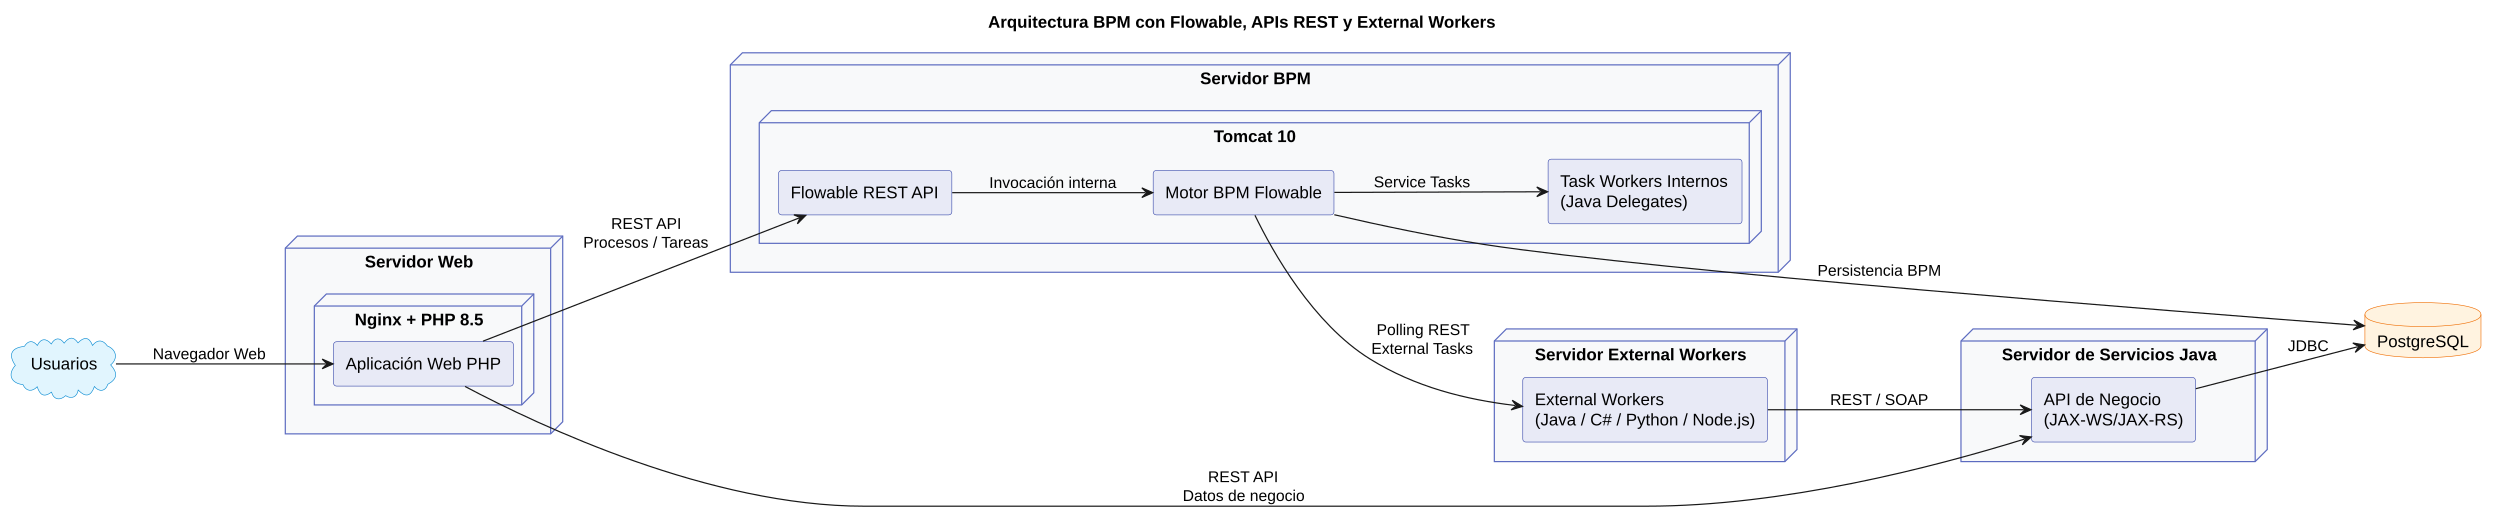
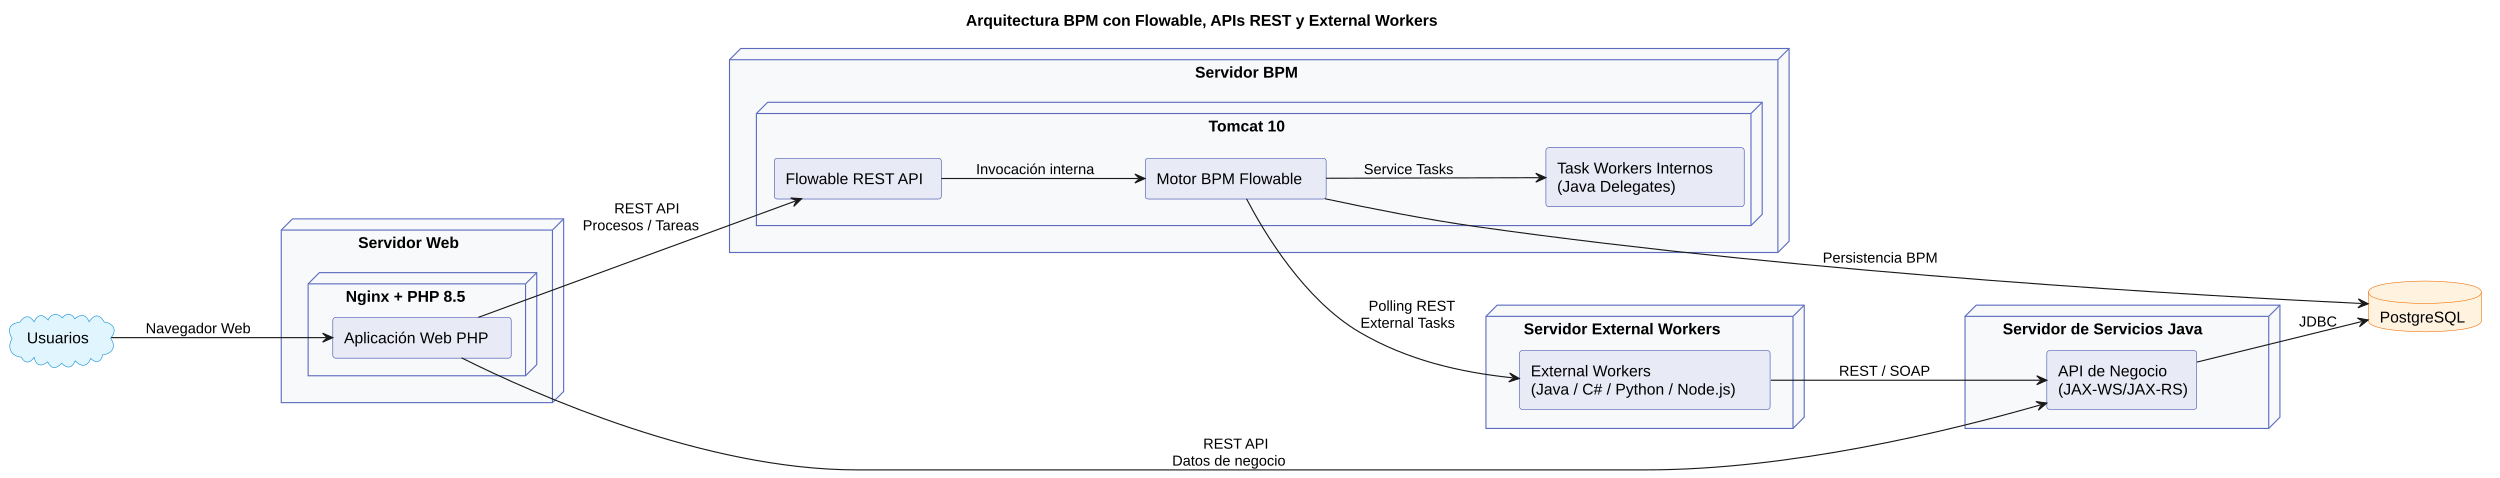
- <svg xmlns="http://www.w3.org/2000/svg" contentStyleType="text/css" data-diagram-type="DESCRIPTION" height="511.2px" preserveAspectRatio="none" style="width:2488px;height:511px;background:#FFFFFF;" version="1.1" viewBox="0 0 2488 511" width="2488.8px" zoomAndPan="magnify">
+ <svg xmlns="http://www.w3.org/2000/svg" contentStyleType="text/css" data-diagram-type="DESCRIPTION" height="511.2px" preserveAspectRatio="none" style="width:2677px;height:511px;background:#FFFFFF;" version="1.1" viewBox="0 0 2677 511" width="2677.2px" zoomAndPan="magnify">
  <defs />
  <g>
    <g class="title" data-source-line="4">
-       <text fill="#000000" font-family="Arial" font-size="16.8" font-weight="bold" lengthAdjust="spacing" textLength="505.997" x="983.335" y="27.607">Arquitectura BPM con Flowable, APIs REST y External Workers</text>
+       <text fill="#000000" font-family="Arial" font-size="16.8" font-weight="bold" lengthAdjust="spacing" textLength="592.085" x="1034.286" y="27.594">Arquitectura BPM con Flowable, APIs REST y External Workers</text>
    </g>
    <g class="cluster" data-qualified-name="PHPServer" data-source-line="34" id="ent0003">
-       <polygon fill="#F8F9FA" points="283.931,246.96,295.931,234.96,560.015,234.96,560.015,419.76,548.015,431.76,283.931,431.76,283.931,246.96" style="stroke:#5C6BC0;stroke-width:1.2;" />
-       <line style="stroke:#5C6BC0;stroke-width:1.2;" x1="548.015" x2="560.015" y1="246.96" y2="234.96" />
-       <line style="stroke:#5C6BC0;stroke-width:1.2;" x1="283.931" x2="548.015" y1="246.96" y2="246.96" />
-       <line style="stroke:#5C6BC0;stroke-width:1.2;" x1="548.015" x2="548.015" y1="246.96" y2="431.76" />
-       <text fill="#000000" font-family="Arial" font-size="16.8" font-weight="bold" lengthAdjust="spacing" textLength="108.292" x="363.026" y="266.167">Servidor Web</text>
+       <polygon fill="#F8F9FA" points="301.153,246.356,313.153,234.356,603.553,234.356,603.553,419.156,591.553,431.156,301.153,431.156,301.153,246.356" style="stroke:#5C6BC0;stroke-width:1.2;" />
+       <line style="stroke:#5C6BC0;stroke-width:1.2;" x1="591.553" x2="603.553" y1="246.356" y2="234.356" />
+       <line style="stroke:#5C6BC0;stroke-width:1.2;" x1="301.153" x2="591.553" y1="246.356" y2="246.356" />
+       <line style="stroke:#5C6BC0;stroke-width:1.2;" x1="591.553" x2="591.553" y1="246.356" y2="431.156" />
+       <text fill="#000000" font-family="Arial" font-size="16.8" font-weight="bold" lengthAdjust="spacing" textLength="128.141" x="383.483" y="265.55">Servidor Web</text>
    </g>
    <g class="cluster" data-qualified-name="PHPServer.Nginx . PHP 8.5" data-source-line="36" id="ent0004">
-       <polygon fill="#F8F9FA" points="312.815,304.56,324.815,292.56,531.215,292.56,531.215,390.96,519.215,402.96,312.815,402.96,312.815,304.56" style="stroke:#5C6BC0;stroke-width:1.2;" />
-       <line style="stroke:#5C6BC0;stroke-width:1.2;" x1="519.215" x2="531.215" y1="304.56" y2="292.56" />
-       <line style="stroke:#5C6BC0;stroke-width:1.2;" x1="312.815" x2="519.215" y1="304.56" y2="304.56" />
-       <line style="stroke:#5C6BC0;stroke-width:1.2;" x1="519.215" x2="519.215" y1="304.56" y2="402.96" />
-       <text fill="#000000" font-family="Arial" font-size="16.8" font-weight="bold" lengthAdjust="spacing" textLength="128.385" x="353.022" y="323.767">Nginx + PHP 8.5</text>
+       <polygon fill="#F8F9FA" points="329.953,303.956,341.953,291.956,574.753,291.956,574.753,390.356,562.753,402.356,329.953,402.356,329.953,303.956" style="stroke:#5C6BC0;stroke-width:1.2;" />
+       <line style="stroke:#5C6BC0;stroke-width:1.2;" x1="562.753" x2="574.753" y1="303.956" y2="291.956" />
+       <line style="stroke:#5C6BC0;stroke-width:1.2;" x1="329.953" x2="562.753" y1="303.956" y2="303.956" />
+       <line style="stroke:#5C6BC0;stroke-width:1.2;" x1="562.753" x2="562.753" y1="303.956" y2="402.356" />
+       <text fill="#000000" font-family="Arial" font-size="16.8" font-weight="bold" lengthAdjust="spacing" textLength="154.711" x="370.198" y="323.15">Nginx + PHP 8.5</text>
    </g>
    <g class="cluster" data-qualified-name="BPMServer" data-source-line="43" id="ent0006">
-       <polygon fill="#F8F9FA" points="726.815,64.56,738.815,52.56,1781.651,52.56,1781.651,258.96,1769.651,270.96,726.815,270.96,726.815,64.56" style="stroke:#5C6BC0;stroke-width:1.2;" />
-       <line style="stroke:#5C6BC0;stroke-width:1.2;" x1="1769.651" x2="1781.651" y1="64.56" y2="52.56" />
-       <line style="stroke:#5C6BC0;stroke-width:1.2;" x1="726.815" x2="1769.651" y1="64.56" y2="64.56" />
-       <line style="stroke:#5C6BC0;stroke-width:1.2;" x1="1769.651" x2="1769.651" y1="64.56" y2="270.96" />
-       <text fill="#000000" font-family="Arial" font-size="16.8" font-weight="bold" lengthAdjust="spacing" textLength="110.157" x="1194.354" y="83.767">Servidor BPM</text>
+       <polygon fill="#F8F9FA" points="781.153,63.956,793.153,51.956,1915.753,51.956,1915.753,258.356,1903.753,270.356,781.153,270.356,781.153,63.956" style="stroke:#5C6BC0;stroke-width:1.2;" />
+       <line style="stroke:#5C6BC0;stroke-width:1.2;" x1="1903.753" x2="1915.753" y1="63.956" y2="51.956" />
+       <line style="stroke:#5C6BC0;stroke-width:1.2;" x1="781.153" x2="1903.753" y1="63.956" y2="63.956" />
+       <line style="stroke:#5C6BC0;stroke-width:1.2;" x1="1903.753" x2="1903.753" y1="63.956" y2="270.356" />
+       <text fill="#000000" font-family="Arial" font-size="16.8" font-weight="bold" lengthAdjust="spacing" textLength="128.026" x="1279.64" y="83.15">Servidor BPM</text>
    </g>
    <g class="cluster" data-qualified-name="BPMServer.Tomcat" data-source-line="45" id="ent0007">
-       <polygon fill="#F8F9FA" points="755.615,122.16,767.615,110.16,1752.851,110.16,1752.851,230.16,1740.851,242.16,755.615,242.16,755.615,122.16" style="stroke:#5C6BC0;stroke-width:1.2;" />
-       <line style="stroke:#5C6BC0;stroke-width:1.2;" x1="1740.851" x2="1752.851" y1="122.16" y2="110.16" />
-       <line style="stroke:#5C6BC0;stroke-width:1.2;" x1="755.615" x2="1740.851" y1="122.16" y2="122.16" />
-       <line style="stroke:#5C6BC0;stroke-width:1.2;" x1="1740.851" x2="1740.851" y1="122.16" y2="242.16" />
-       <text fill="#000000" font-family="Arial" font-size="16.8" font-weight="bold" lengthAdjust="spacing" textLength="83.093" x="1207.886" y="141.367">Tomcat 10</text>
+       <polygon fill="#F8F9FA" points="809.953,121.556,821.953,109.556,1886.953,109.556,1886.953,229.556,1874.953,241.556,809.953,241.556,809.953,121.556" style="stroke:#5C6BC0;stroke-width:1.2;" />
+       <line style="stroke:#5C6BC0;stroke-width:1.2;" x1="1874.953" x2="1886.953" y1="121.556" y2="109.556" />
+       <line style="stroke:#5C6BC0;stroke-width:1.2;" x1="809.953" x2="1874.953" y1="121.556" y2="121.556" />
+       <line style="stroke:#5C6BC0;stroke-width:1.2;" x1="1874.953" x2="1874.953" y1="121.556" y2="241.556" />
+       <text fill="#000000" font-family="Arial" font-size="16.8" font-weight="bold" lengthAdjust="spacing" textLength="99.061" x="1294.123" y="140.75">Tomcat 10</text>
    </g>
    <g class="cluster" data-qualified-name="JavaServer" data-source-line="56" id="ent0011">
-       <polygon fill="#F8F9FA" points="1951.559,339.36,1963.559,327.36,2256.359,327.36,2256.359,447.36,2244.359,459.36,1951.559,459.36,1951.559,339.36" style="stroke:#5C6BC0;stroke-width:1.2;" />
-       <line style="stroke:#5C6BC0;stroke-width:1.2;" x1="2244.359" x2="2256.359" y1="339.36" y2="327.36" />
-       <line style="stroke:#5C6BC0;stroke-width:1.2;" x1="1951.559" x2="2244.359" y1="339.36" y2="339.36" />
-       <line style="stroke:#5C6BC0;stroke-width:1.2;" x1="2244.359" x2="2244.359" y1="339.36" y2="459.36" />
-       <text fill="#000000" font-family="Arial" font-size="16.8" font-weight="bold" lengthAdjust="spacing" textLength="213.846" x="1992.235" y="358.567">Servidor de Servicios Java</text>
+       <polygon fill="#F8F9FA" points="2104.153,338.756,2116.153,326.756,2441.353,326.756,2441.353,446.756,2429.353,458.756,2104.153,458.756,2104.153,338.756" style="stroke:#5C6BC0;stroke-width:1.2;" />
+       <line style="stroke:#5C6BC0;stroke-width:1.2;" x1="2429.353" x2="2441.353" y1="338.756" y2="326.756" />
+       <line style="stroke:#5C6BC0;stroke-width:1.2;" x1="2104.153" x2="2429.353" y1="338.756" y2="338.756" />
+       <line style="stroke:#5C6BC0;stroke-width:1.2;" x1="2429.353" x2="2429.353" y1="338.756" y2="458.756" />
+       <text fill="#000000" font-family="Arial" font-size="16.8" font-weight="bold" lengthAdjust="spacing" textLength="246.93" x="2144.488" y="357.95">Servidor de Servicios Java</text>
    </g>
    <g class="cluster" data-qualified-name="WorkerServer" data-source-line="61" id="ent0013">
-       <polygon fill="#F8F9FA" points="1487.159,339.36,1499.159,327.36,1788.359,327.36,1788.359,447.36,1776.359,459.36,1487.159,459.36,1487.159,339.36" style="stroke:#5C6BC0;stroke-width:1.2;" />
-       <line style="stroke:#5C6BC0;stroke-width:1.2;" x1="1776.359" x2="1788.359" y1="339.36" y2="327.36" />
-       <line style="stroke:#5C6BC0;stroke-width:1.2;" x1="1487.159" x2="1776.359" y1="339.36" y2="339.36" />
-       <line style="stroke:#5C6BC0;stroke-width:1.2;" x1="1776.359" x2="1776.359" y1="339.36" y2="459.36" />
-       <text fill="#000000" font-family="Arial" font-size="16.8" font-weight="bold" lengthAdjust="spacing" textLength="211.007" x="1527.455" y="358.567">Servidor External Workers</text>
+       <polygon fill="#F8F9FA" points="1591.153,338.756,1603.153,326.756,1931.953,326.756,1931.953,446.756,1919.953,458.756,1591.153,458.756,1591.153,338.756" style="stroke:#5C6BC0;stroke-width:1.2;" />
+       <line style="stroke:#5C6BC0;stroke-width:1.2;" x1="1919.953" x2="1931.953" y1="338.756" y2="326.756" />
+       <line style="stroke:#5C6BC0;stroke-width:1.2;" x1="1591.153" x2="1919.953" y1="338.756" y2="338.756" />
+       <line style="stroke:#5C6BC0;stroke-width:1.2;" x1="1919.953" x2="1919.953" y1="338.756" y2="458.756" />
+       <text fill="#000000" font-family="Arial" font-size="16.8" font-weight="bold" lengthAdjust="spacing" textLength="250.327" x="1631.59" y="357.95">Servidor External Workers</text>
    </g>
    <g class="entity" data-qualified-name="PHPServer.Nginx . PHP 8.5.PHPApp" data-source-line="38" id="ent0005">
-       <rect fill="#E8EAF6" height="44.16" rx="3" ry="3" style="stroke:#3949AB;stroke-width:0.6;" width="178.979" x="331.931" y="340.08" />
-       <text fill="#000000" font-family="Arial" font-size="16.8" lengthAdjust="spacing" textLength="154.979" x="343.931" y="367.687">Aplicación Web PHP</text>
+       <rect fill="#E8EAF6" height="43.556" rx="3" ry="3" style="stroke:#3949AB;stroke-width:0.6;" width="191.04" x="356.353" y="339.956" />
+       <text fill="#000000" font-family="Arial" font-size="16.8" lengthAdjust="spacing" textLength="167.04" x="368.353" y="367.55">Aplicación Web PHP</text>
    </g>
    <g class="entity" data-qualified-name="BPMServer.Tomcat.FlowableAPI" data-source-line="47" id="ent0008">
-       <rect fill="#E8EAF6" height="44.16" rx="3" ry="3" style="stroke:#3949AB;stroke-width:0.6;" width="172.444" x="774.815" y="169.68" />
-       <text fill="#000000" font-family="Arial" font-size="16.8" lengthAdjust="spacing" textLength="148.444" x="786.815" y="197.287">Flowable REST API</text>
+       <rect fill="#E8EAF6" height="43.556" rx="3" ry="3" style="stroke:#3949AB;stroke-width:0.6;" width="178.785" x="829.153" y="169.556" />
+       <text fill="#000000" font-family="Arial" font-size="16.8" lengthAdjust="spacing" textLength="154.785" x="841.153" y="197.15">Flowable REST API</text>
    </g>
    <g class="entity" data-qualified-name="BPMServer.Tomcat.Engine" data-source-line="49" id="ent0009">
-       <rect fill="#E8EAF6" height="44.16" rx="3" ry="3" style="stroke:#3949AB;stroke-width:0.6;" width="179.903" x="1147.655" y="169.68" />
-       <text fill="#000000" font-family="Arial" font-size="16.8" lengthAdjust="spacing" textLength="155.903" x="1159.655" y="197.287">Motor BPM Flowable</text>
+       <rect fill="#E8EAF6" height="43.556" rx="3" ry="3" style="stroke:#3949AB;stroke-width:0.6;" width="193.69" x="1226.353" y="169.556" />
+       <text fill="#000000" font-family="Arial" font-size="16.8" lengthAdjust="spacing" textLength="169.69" x="1238.353" y="197.15">Motor BPM Flowable</text>
    </g>
    <g class="entity" data-qualified-name="BPMServer.Tomcat.InternalWorkers" data-source-line="51" id="ent0010">
-       <rect fill="#E8EAF6" height="64.32" rx="3" ry="3" style="stroke:#3949AB;stroke-width:0.6;" width="192.974" x="1540.679" y="158.4" />
-       <text fill="#000000" font-family="Arial" font-size="16.8" lengthAdjust="spacing" textLength="168.974" x="1552.679" y="186.007">Task Workers Internos</text>
-       <text fill="#000000" font-family="Arial" font-size="16.8" lengthAdjust="spacing" textLength="126.974" x="1552.679" y="206.167">(Java Delegates)</text>
+       <rect fill="#E8EAF6" height="63.112" rx="3" ry="3" style="stroke:#3949AB;stroke-width:0.6;" width="212.352" x="1655.353" y="158.156" />
+       <text fill="#000000" font-family="Arial" font-size="16.8" lengthAdjust="spacing" textLength="188.352" x="1667.353" y="185.75">Task Workers Internos</text>
+       <text fill="#000000" font-family="Arial" font-size="16.8" lengthAdjust="spacing" textLength="138.846" x="1667.353" y="205.307">(Java Delegates)</text>
    </g>
    <g class="entity" data-qualified-name="JavaServer.JavaAPI" data-source-line="58" id="ent0012">
-       <rect fill="#E8EAF6" height="64.32" rx="3" ry="3" style="stroke:#3949AB;stroke-width:0.6;" width="163.07" x="2021.831" y="375.6" />
-       <text fill="#000000" font-family="Arial" font-size="16.8" lengthAdjust="spacing" textLength="116.726" x="2033.831" y="403.207">API de Negocio</text>
-       <text fill="#000000" font-family="Arial" font-size="16.8" lengthAdjust="spacing" textLength="139.07" x="2033.831" y="423.367">(JAX-WS/JAX-RS)</text>
+       <rect fill="#E8EAF6" height="63.112" rx="3" ry="3" style="stroke:#3949AB;stroke-width:0.6;" width="160.418" x="2191.753" y="375.356" />
+       <text fill="#000000" font-family="Arial" font-size="16.8" lengthAdjust="spacing" textLength="126.287" x="2203.753" y="402.95">API de Negocio</text>
+       <text fill="#000000" font-family="Arial" font-size="16.8" lengthAdjust="spacing" textLength="136.418" x="2203.753" y="422.507">(JAX-WS/JAX-RS)</text>
    </g>
    <g class="entity" data-qualified-name="WorkerServer.ExternalWorkers" data-source-line="63" id="ent0014">
-       <rect fill="#E8EAF6" height="64.32" rx="3" ry="3" style="stroke:#3949AB;stroke-width:0.6;" width="243.424" x="1515.455" y="375.6" />
-       <text fill="#000000" font-family="Arial" font-size="16.8" lengthAdjust="spacing" textLength="128.822" x="1527.455" y="403.207">External Workers</text>
-       <text fill="#000000" font-family="Arial" font-size="16.8" lengthAdjust="spacing" textLength="219.424" x="1527.455" y="423.367">(Java / C# / Python / Node.js)</text>
+       <rect fill="#E8EAF6" height="63.112" rx="3" ry="3" style="stroke:#3949AB;stroke-width:0.6;" width="268.264" x="1627.153" y="375.356" />
+       <text fill="#000000" font-family="Arial" font-size="16.8" lengthAdjust="spacing" textLength="144.859" x="1639.153" y="402.95">External Workers</text>
+       <text fill="#000000" font-family="Arial" font-size="16.8" lengthAdjust="spacing" textLength="244.264" x="1639.153" y="422.507">(Java / C# / Python / Node.js)</text>
    </g>
    <g class="entity" data-qualified-name="Users" data-source-line="31" id="ent0002">
-       <path d="M24.265,344.737 C27.941,338.749 32.611,338.431 37.142,343.765 C40.833,336.419 46.002,336.534 51.053,342.325 C54.516,335.995 59.589,335.425 63.849,341.503 C68.306,335.644 72.894,334.334 77.638,341.192 C83.65,334.936 88.686,335.12 92.057,343.75 C96.889,337.601 102.432,337.929 106.818,344.276 C115.753,347.762 117.846,356.735 110.131,363.143 C117.222,370.929 117.048,377.124 107.316,382.457 C105.002,389.789 98.42,390.284 93.953,384.683 C90.465,394.545 85.145,395.795 77.837,388.212 C76.751,395.021 71.174,397.639 65.341,393.764 C59.858,398.751 53.571,398.096 51.251,390.282 C43.469,396.02 39.636,392.872 37.029,384.91 C32.014,390.206 25.985,389.641 22.814,382.758 C11.071,381.51 7.2,372.701 15.274,363.639 C7.769,352.765 11.487,345.963 24.265,344.737" fill="#E1F5FE" style="stroke:#0288D1;stroke-width:0.6;" />
-       <text fill="#000000" font-family="Arial" font-size="16.8" lengthAdjust="spacing" textLength="66.276" x="30.539" y="367.687">Usuarios</text>
+       <path d="M21.228,344.963 C26.086,337.908 31.231,336.815 36.517,344.521 C40.69,336.164 45.56,335.923 51.523,342.752 C54.312,335.503 62.01,334.848 66.795,340.364 C70.537,335.13 77.071,335.149 79.969,341.338 C86.236,336.013 91.932,336.346 95.454,344.493 C100.882,336.457 106.6,335.826 111.679,344.825 C121.617,346.147 126.056,354.033 118.351,362.149 C125.203,371.204 119.978,378.91 109.928,379.983 C108.433,388.032 102.603,389.368 97.071,383.791 C93.831,393.171 86.268,393.101 80.556,386.318 C77.435,394.295 71.626,395.185 65.999,388.871 C60.563,395.005 55.105,396.08 51.063,387.459 C44.169,393.141 38.497,391.822 36.553,382.63 C32.34,388.999 26.81,389.856 22.773,382.454 C11.825,381.478 7.2,372.05 12.938,362.747 C7.454,353.269 9.67,346.497 21.228,344.963" fill="#E1F5FE" style="stroke:#0288D1;stroke-width:0.6;" />
+       <text fill="#000000" font-family="Arial" font-size="16.8" lengthAdjust="spacing" textLength="72.598" x="28.753" y="367.55">Usuarios</text>
    </g>
    <g class="entity" data-qualified-name="DB" data-source-line="67" id="ent0015">
-       <path d="M2353.559,313.08 C2353.559,301.08 2411.313,301.08 2411.313,301.08 C2411.313,301.08 2469.068,301.08 2469.068,313.08 L2469.068,344.04 C2469.068,356.04 2411.313,356.04 2411.313,356.04 C2411.313,356.04 2353.559,356.04 2353.559,344.04 L2353.559,313.08" fill="#FFF3E0" style="stroke:#EF6C00;stroke-width:0.6;" />
-       <path d="M2353.559,313.08 C2353.559,325.08 2411.313,325.08 2411.313,325.08 C2411.313,325.08 2469.068,325.08 2469.068,313.08" fill="none" style="stroke:#EF6C00;stroke-width:0.6;" />
-       <text fill="#000000" font-family="Arial" font-size="16.8" lengthAdjust="spacing" textLength="91.509" x="2365.559" y="345.487">PostgreSQL</text>
+       <path d="M2536.153,312.956 C2536.153,300.956 2596.605,300.956 2596.605,300.956 C2596.605,300.956 2657.057,300.956 2657.057,312.956 L2657.057,343.312 C2657.057,355.312 2596.605,355.312 2596.605,355.312 C2596.605,355.312 2536.153,355.312 2536.153,343.312 L2536.153,312.956" fill="#FFF3E0" style="stroke:#EF6C00;stroke-width:0.6;" />
+       <path d="M2536.153,312.956 C2536.153,324.956 2596.605,324.956 2596.605,324.956 C2596.605,324.956 2657.057,324.956 2657.057,312.956" fill="none" style="stroke:#EF6C00;stroke-width:0.6;" />
+       <text fill="#000000" font-family="Arial" font-size="16.8" lengthAdjust="spacing" textLength="96.903" x="2548.153" y="345.35">PostgreSQL</text>
    </g>
    <g class="link" data-entity-1="ent0002" data-entity-2="ent0005" data-link-type="dependency" data-source-line="70" id="lnk16">
-       <path d="M115.415,362.16 C171.551,362.16 256.055,362.16 324.239,362.16" fill="none" id="Users-to-PHPApp" style="stroke:#181818;stroke-width:1.2;" />
-       <polygon fill="#181818" points="331.439,362.16,320.639,357.36,325.439,362.16,320.639,366.96,331.439,362.16" style="stroke:#181818;stroke-width:1.2;" />
-       <text fill="#000000" font-family="Arial" font-size="15.6" lengthAdjust="spacing" textLength="112.71" x="152.015" y="357.452">Navegador Web</text>
+       <path d="M119.029,361.556 C180.121,361.556 274.441,361.556 349.069,361.556" fill="none" id="Users-to-PHPApp" style="stroke:#181818;stroke-width:1.2;" />
+       <polygon fill="#181818" points="356.269,361.556,345.469,356.756,350.269,361.556,345.469,366.356,356.269,361.556" style="stroke:#181818;stroke-width:1.2;" />
+       <text fill="#000000" font-family="Arial" font-size="15.6" lengthAdjust="spacing" textLength="125.265" x="155.953" y="356.837">Navegador Web</text>
    </g>
    <g class="link" data-entity-1="ent0005" data-entity-2="ent0008" data-link-type="dependency" data-source-line="72" id="lnk17">
-       <path d="M480.671,339.528 C564.419,306.9 711.502,249.575 795.178,216.959" fill="none" id="PHPApp-to-FlowableAPI" style="stroke:#181818;stroke-width:1.2;" />
-       <polygon fill="#181818" points="801.887,214.344,790.081,213.794,796.296,216.523,793.567,222.738,801.887,214.344" style="stroke:#181818;stroke-width:1.2;" />
-       <text fill="#000000" font-family="Arial" font-size="15.6" lengthAdjust="spacing" textLength="71.089" x="608.159" y="227.828">REST API</text>
-       <text fill="#000000" font-family="Arial" font-size="15.6" lengthAdjust="spacing" textLength="126.579" x="580.415" y="246.548">Procesos / Tareas</text>
+       <path d="M512.245,339.8 C601.489,307.052 762.61,247.936 851.662,215.261" fill="none" id="PHPApp-to-FlowableAPI" style="stroke:#181818;stroke-width:1.2;" />
+       <polygon fill="#181818" points="858.421,212.78,846.629,211.994,852.788,214.847,849.936,221.007,858.421,212.78" style="stroke:#181818;stroke-width:1.2;" />
+       <text fill="#000000" font-family="Arial" font-size="15.6" lengthAdjust="spacing" textLength="69.766" x="657.72" y="228.436">REST API</text>
+       <text fill="#000000" font-family="Arial" font-size="15.6" lengthAdjust="spacing" textLength="137.3" x="623.953" y="246.596">Procesos / Tareas</text>
    </g>
    <g class="link" data-entity-1="ent0005" data-entity-2="ent0012" data-link-type="dependency" data-source-line="74" id="lnk18">
-       <path d="M462.791,384.6 C538.187,424.524 707.039,503.76 859.835,503.76 C859.835,503.76 859.835,503.76 1638.359,503.76 C1775.063,503.76 1922.937,465.401 2014.641,437.009" fill="none" id="PHPApp-to-JavaAPI" style="stroke:#181818;stroke-width:1.2;" />
-       <polygon fill="#181818" points="2021.519,434.88,2009.782,433.489,2015.787,436.654,2012.621,442.659,2021.519,434.88" style="stroke:#181818;stroke-width:1.2;" />
-       <text fill="#000000" font-family="Arial" font-size="15.6" lengthAdjust="spacing" textLength="71.089" x="1202.162" y="479.852">REST API</text>
-       <text fill="#000000" font-family="Arial" font-size="15.6" lengthAdjust="spacing" textLength="121.399" x="1177.007" y="498.572">Datos de negocio</text>
+       <path d="M494.233,383.216 C573.805,422.888 754.885,503.156 917.353,503.156 C917.353,503.156 917.353,503.156 1762.753,503.156 C1916.737,503.156 2085.568,462.06 2184.808,433.608" fill="none" id="PHPApp-to-JavaAPI" style="stroke:#181818;stroke-width:1.2;" />
+       <polygon fill="#181818" points="2191.729,431.624,2180.024,429.987,2185.961,433.278,2182.67,439.215,2191.729,431.624" style="stroke:#181818;stroke-width:1.2;" />
+       <text fill="#000000" font-family="Arial" font-size="15.6" lengthAdjust="spacing" textLength="69.766" x="1288.352" y="480.437">REST API</text>
+       <text fill="#000000" font-family="Arial" font-size="15.6" lengthAdjust="spacing" textLength="136.165" x="1255.153" y="498.596">Datos de negocio</text>
    </g>
    <g class="link" data-entity-1="ent0008" data-entity-2="ent0009" data-link-type="dependency" data-source-line="76" id="lnk19">
-       <path d="M947.615,191.76 C1007.255,191.76 1079.495,191.76 1139.975,191.76" fill="none" id="FlowableAPI-to-Engine" style="stroke:#181818;stroke-width:1.2;" />
-       <polygon fill="#181818" points="1147.175,191.76,1136.375,186.96,1141.175,191.76,1136.375,196.56,1147.175,191.76" style="stroke:#181818;stroke-width:1.2;" />
-       <text fill="#000000" font-family="Arial" font-size="15.6" lengthAdjust="spacing" textLength="126.594" x="984.455" y="187.052">Invocación interna</text>
+       <path d="M1007.977,191.156 C1072.453,191.156 1152.637,191.156 1218.817,191.156" fill="none" id="FlowableAPI-to-Engine" style="stroke:#181818;stroke-width:1.2;" />
+       <polygon fill="#181818" points="1226.017,191.156,1215.217,186.356,1220.017,191.156,1215.217,195.956,1226.017,191.156" style="stroke:#181818;stroke-width:1.2;" />
+       <text fill="#000000" font-family="Arial" font-size="15.6" lengthAdjust="spacing" textLength="144.498" x="1045.153" y="186.436">Invocación interna</text>
    </g>
    <g class="link" data-entity-1="ent0009" data-entity-2="ent0010" data-link-type="dependency" data-source-line="78" id="lnk20">
-       <path d="M1327.943,191.496 C1391.063,191.304 1468.439,191.061 1532.999,190.869" fill="none" id="Engine-to-InternalWorkers" style="stroke:#181818;stroke-width:1.2;" />
-       <polygon fill="#181818" points="1540.199,190.848,1529.384,186.08,1534.199,190.866,1529.413,195.68,1540.199,190.848" style="stroke:#181818;stroke-width:1.2;" />
-       <text fill="#000000" font-family="Arial" font-size="15.6" lengthAdjust="spacing" textLength="97.953" x="1367.159" y="186.38">Service Tasks</text>
+       <path d="M1419.877,190.892 C1489.477,190.7 1576.441,190.469 1648.105,190.265" fill="none" id="Engine-to-InternalWorkers" style="stroke:#181818;stroke-width:1.2;" />
+       <polygon fill="#181818" points="1655.305,190.244,1644.491,185.475,1649.305,190.261,1644.519,195.075,1655.305,190.244" style="stroke:#181818;stroke-width:1.2;" />
+       <text fill="#000000" font-family="Arial" font-size="15.6" lengthAdjust="spacing" textLength="106.991" x="1460.353" y="186.436">Service Tasks</text>
    </g>
    <g class="link" data-entity-1="ent0009" data-entity-2="ent0014" data-link-type="dependency" data-source-line="80" id="lnk21">
-       <path d="M1248.923,214.236 C1266.575,250.68 1306.631,322.14 1363.559,357.36 C1408.547,385.2 1458.026,397.55 1507.97,403.574" fill="none" id="Engine-to-ExternalWorkers" style="stroke:#181818;stroke-width:1.2;" />
-       <polygon fill="#181818" points="1515.119,404.436,1504.971,398.377,1509.162,403.717,1503.822,407.908,1515.119,404.436" style="stroke:#181818;stroke-width:1.2;" />
-       <text fill="#000000" font-family="Arial" font-size="15.6" lengthAdjust="spacing" textLength="92.758" x="1369.961" y="333.452">Polling REST</text>
-       <text fill="#000000" font-family="Arial" font-size="15.6" lengthAdjust="spacing" textLength="103.163" x="1364.759" y="352.172">External Tasks</text>
+       <path d="M1334.809,212.996 C1353.697,249.152 1396.669,320.888 1455.553,355.556 C1506.769,385.712 1563.556,398.679 1619.644,404.547" fill="none" id="Engine-to-ExternalWorkers" style="stroke:#181818;stroke-width:1.2;" />
+       <polygon fill="#181818" points="1626.805,405.296,1616.563,399.399,1620.838,404.672,1615.564,408.946,1626.805,405.296" style="stroke:#181818;stroke-width:1.2;" />
+       <text fill="#000000" font-family="Arial" font-size="15.6" lengthAdjust="spacing" textLength="96.83" x="1465.505" y="332.837">Polling REST</text>
+       <text fill="#000000" font-family="Arial" font-size="15.6" lengthAdjust="spacing" textLength="114.334" x="1456.753" y="350.996">External Tasks</text>
    </g>
    <g class="link" data-entity-1="ent0014" data-entity-2="ent0012" data-link-type="dependency" data-source-line="82" id="lnk22">
-       <path d="M1759.307,407.76 C1841.843,407.76 1941.707,407.76 2014.067,407.76" fill="none" id="ExternalWorkers-to-JavaAPI" style="stroke:#181818;stroke-width:1.2;" />
-       <polygon fill="#181818" points="2021.267,407.76,2010.467,402.96,2015.267,407.76,2010.467,412.56,2021.267,407.76" style="stroke:#181818;stroke-width:1.2;" />
-       <text fill="#000000" font-family="Arial" font-size="15.6" lengthAdjust="spacing" textLength="97.968" x="1821.359" y="403.052">REST / SOAP</text>
+       <path d="M1896.277,407.156 C1990.237,407.156 2105.629,407.156 2184.529,407.156" fill="none" id="ExternalWorkers-to-JavaAPI" style="stroke:#181818;stroke-width:1.2;" />
+       <polygon fill="#181818" points="2191.729,407.156,2180.929,402.356,2185.729,407.156,2180.929,411.956,2191.729,407.156" style="stroke:#181818;stroke-width:1.2;" />
+       <text fill="#000000" font-family="Arial" font-size="15.6" lengthAdjust="spacing" textLength="97.561" x="1969.153" y="402.437">REST / SOAP</text>
    </g>
    <g class="link" data-entity-1="ent0009" data-entity-2="ent0015" data-link-type="dependency" data-source-line="84" id="lnk23">
-       <path d="M1327.895,213.708 C1372.583,224.028 1427.675,235.716 1477.559,243.36 C1648.211,269.496 2170.339,310.362 2345.791,323.706" fill="none" id="Engine-to-DB" style="stroke:#181818;stroke-width:1.2;" />
-       <polygon fill="#181818" points="2352.971,324.252,2342.566,318.647,2346.988,323.797,2341.838,328.219,2352.971,324.252" style="stroke:#181818;stroke-width:1.2;" />
-       <text fill="#000000" font-family="Arial" font-size="15.6" lengthAdjust="spacing" textLength="123.1" x="1808.759" y="274.448">Persistencia BPM</text>
+       <path d="M1418.749,212.804 C1467.205,223.208 1527.289,235.064 1581.553,242.756 C1941.877,293.84 2371.701,317.535 2528.661,324.975" fill="none" id="Engine-to-DB" style="stroke:#181818;stroke-width:1.2;" />
+       <polygon fill="#181818" points="2535.853,325.316,2525.292,320.01,2529.86,325.032,2524.838,329.599,2535.853,325.316" style="stroke:#181818;stroke-width:1.2;" />
+       <text fill="#000000" font-family="Arial" font-size="15.6" lengthAdjust="spacing" textLength="132.608" x="1951.753" y="281.236">Persistencia BPM</text>
    </g>
    <g class="link" data-entity-1="ent0012" data-entity-2="ent0015" data-link-type="dependency" data-source-line="86" id="lnk24">
-       <path d="M2185.247,386.844 C2238.107,373.14 2298.949,357.378 2346.217,345.127" fill="none" id="JavaAPI-to-DB" style="stroke:#181818;stroke-width:1.2;" />
-       <polygon fill="#181818" points="2353.187,343.32,2341.528,341.383,2347.379,344.825,2343.936,350.676,2353.187,343.32" style="stroke:#181818;stroke-width:1.2;" />
-       <text fill="#000000" font-family="Arial" font-size="15.6" lengthAdjust="spacing" textLength="40.732" x="2276.759" y="349.472">JDBC</text>
+       <path d="M2352.589,387.68 C2409.229,373.76 2477.273,357.036 2528.885,344.34" fill="none" id="JavaAPI-to-DB" style="stroke:#181818;stroke-width:1.2;" />
+       <polygon fill="#181818" points="2535.877,342.62,2524.243,340.539,2530.051,344.053,2526.536,349.861,2535.877,342.62" style="stroke:#181818;stroke-width:1.2;" />
+       <text fill="#000000" font-family="Arial" font-size="15.6" lengthAdjust="spacing" textLength="38.208" x="2461.753" y="349.637">JDBC</text>
    </g>
  </g>
</svg>
